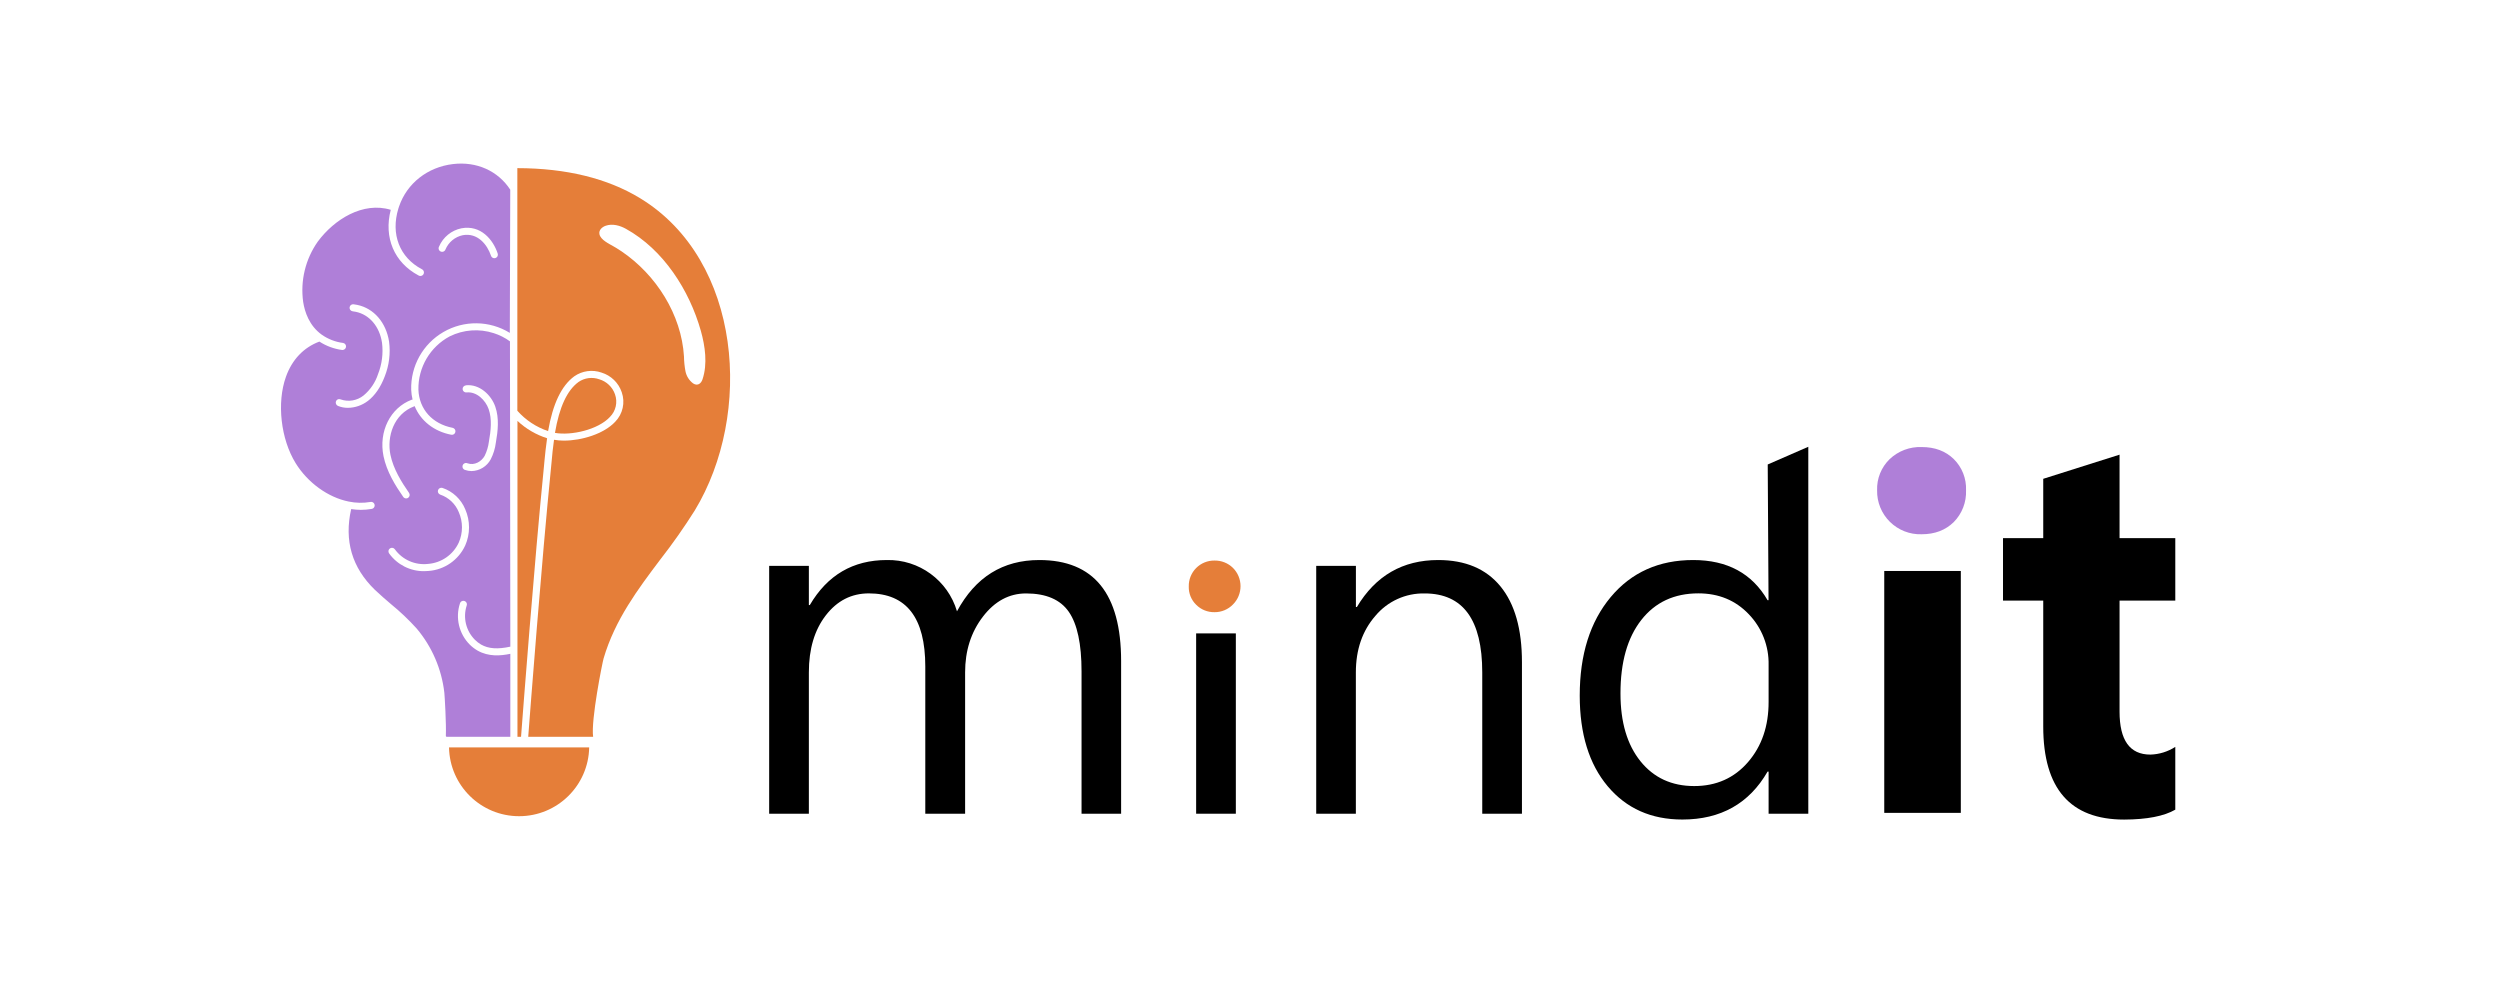
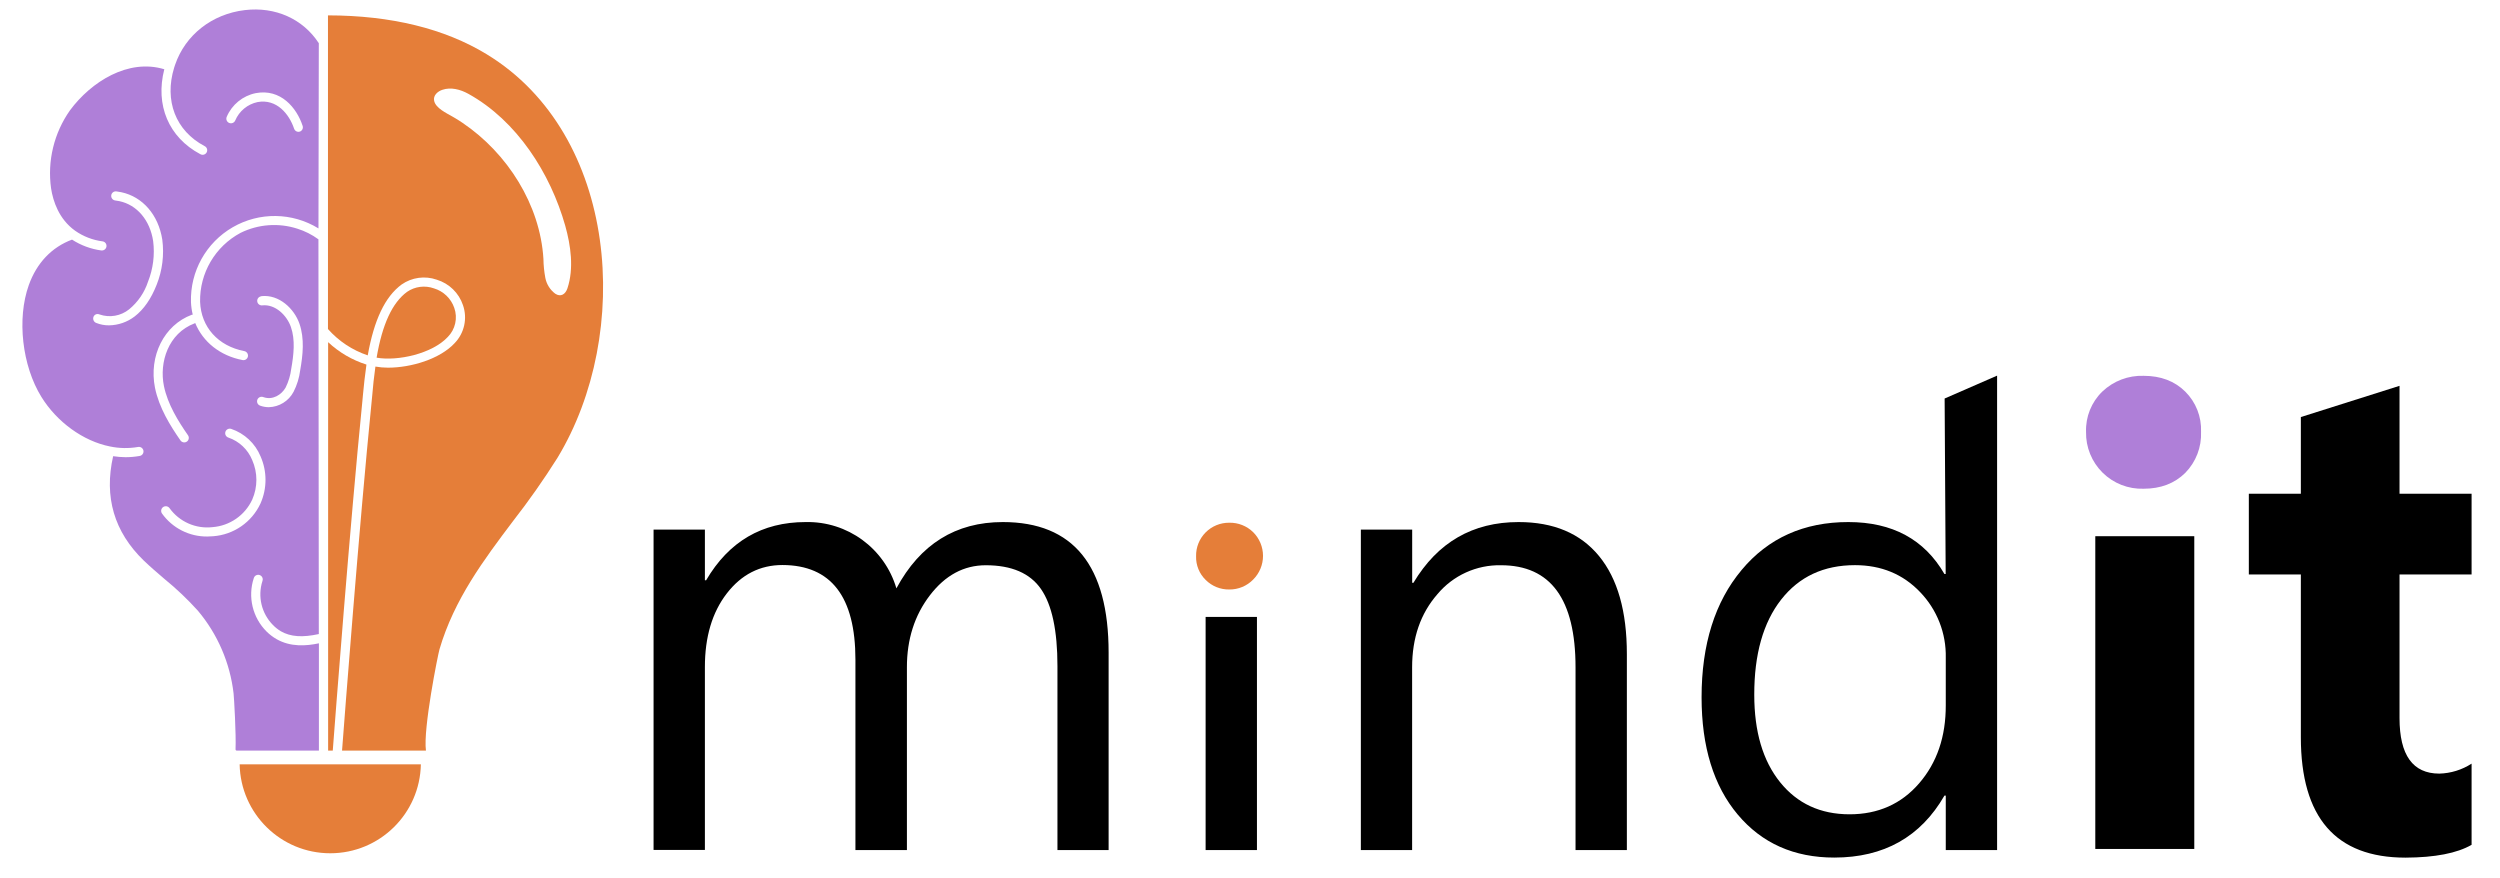
- <svg xmlns="http://www.w3.org/2000/svg" viewBox="0 0 1024 403">
+ <svg xmlns="http://www.w3.org/2000/svg" viewBox="0 0 792 278">
  <defs>
    <style>.cls-1{fill:#af7fd8;}.cls-2{fill:#e57e39;}</style>
  </defs>
  <g id="Layer_3" data-name="Layer 3">
-     <path d="M459.21,333.3H443V275q0-16.86-5.21-24.39t-17.5-7.54q-10.41,0-17.7,9.52t-7.28,22.81v57.9H379V273q0-29.94-23.11-29.95-10.69,0-17.64,9t-6.94,23.35v57.9H315.05V231.77h16.26v16.06h.39q10.82-18.44,31.53-18.44a29.3,29.3,0,0,1,28.75,21q11.31-21,33.71-21,33.51,0,33.52,41.35Z" />
-     <path d="M506.2,333.3H489.94V259.44H506.2Z" />
-     <path d="M623.39,333.3H607.13V275.4q0-32.32-23.59-32.33a25.59,25.59,0,0,0-20.18,9.18q-8,9.17-8,23.15v57.9H539.12V231.77h16.26v16.86h.4q11.49-19.24,33.31-19.24,16.65,0,25.48,10.76t8.82,31.08Z" />
-     <path d="M740.68,333.3H724.42V316.05H724q-11.31,19.62-34.9,19.63-19.14,0-30.59-13.63t-11.45-37.14q0-25.17,12.69-40.35t33.81-15.17q20.92,0,30.44,16.46h.39l-.33-55.6L740.68,183Zm-16.26-45.91v-15a29.06,29.06,0,0,0-8.13-20.82q-8.13-8.52-20.62-8.53-14.86,0-23.4,10.91t-8.52,30.14q0,17.55,8.18,27.71t22,10.17q13.58,0,22.06-9.82T724.42,287.39Z" />
-     <path class="cls-1" d="M787.09,218.83a17.66,17.66,0,0,1-18.23-18A17,17,0,0,1,774,188.06a18.08,18.08,0,0,1,13.12-4.95q8.11,0,13.17,4.95a17,17,0,0,1,5,12.75,17.53,17.53,0,0,1-5,13Q795.19,218.84,787.09,218.83Z" />
-     <rect x="771.79" y="233.87" width="31.36" height="99.08" />
-     <path d="M891,331.64q-6.94,4-20.94,4.06-33.15,0-33.15-38.14V246H820.43V220.41h16.48V196.12l31.26-9.89v34.18H891V246H868.17v45.5q0,17.58,12.61,17.58A19.77,19.77,0,0,0,891,305.92Z" />
-     <path class="cls-2" d="M497.43,250.75a10.32,10.32,0,0,1-7.44-3,10.06,10.06,0,0,1-3.07-7.54,10.4,10.4,0,0,1,10.51-10.61,10.51,10.51,0,0,1,7.58,3,10.59,10.59,0,0,1,0,15A10.4,10.4,0,0,1,497.43,250.75Z" />
-     <path class="cls-1" d="M208.88,139.82a22.88,22.88,0,0,0-6.67-3.37,24,24,0,0,0-18,1.32,24.25,24.25,0,0,0-12.83,21.85c.31,8,5.69,14,14,15.61a1.46,1.46,0,0,1,1.15,1.7,1.44,1.44,0,0,1-1.7,1.14c-7.15-1.38-12.54-5.75-15-11.74a1,1,0,0,1-.17.1c-8.41,3.17-11.26,12.39-9.74,19.86,1.2,5.82,4.53,11.15,7.63,15.61a1.45,1.45,0,0,1-.36,2,1.41,1.41,0,0,1-.83.26,1.48,1.48,0,0,1-1.19-.62c-3.26-4.69-6.78-10.35-8.08-16.68-2.07-10.12,2.79-19.85,11.56-23.14a1,1,0,0,1,.34-.06,20.23,20.23,0,0,1-.56-3.94,26.51,26.51,0,0,1,40.39-23.37L209,77.69C204,70,195.22,66.05,185.56,67.2c-10.41,1.23-18.87,7.88-22.1,17.36l-.29.88c-3.2,10.46.48,20,9.62,24.83a1.45,1.45,0,1,1-1.35,2.56c-10-5.31-14.31-15.53-11.39-26.89-11.4-3.47-23.15,3.93-29.87,13a34.63,34.63,0,0,0-6,24.75c.64,4.08,2.48,9.72,7.61,13.4a19.52,19.52,0,0,0,8.74,3.38,1.45,1.45,0,0,1-.21,2.88l-.21,0a22.67,22.67,0,0,1-9.29-3.44c-6.44,2.41-11.18,7.37-13.7,14.42-3.8,10.63-2.13,25.53,4,35.42,4.92,7.95,13.24,14,21.73,15.69a23.65,23.65,0,0,0,8.82.17,1.45,1.45,0,1,1,.5,2.85,25.59,25.59,0,0,1-4.39.38,27.78,27.78,0,0,1-3.94-.32c-2.93,12.92.33,24,9.72,33.08,2.09,2,4.35,3.94,6.54,5.81a95.46,95.46,0,0,1,10.59,10.06A49.56,49.56,0,0,1,182,283.7c.15,1.31.83,13,.62,17.67a.4.4,0,0,0,.1.3.43.43,0,0,0,.31.13h26v-34c-4,.85-8.93,1.23-13.42-1.32a15.82,15.82,0,0,1-3.15-2.4,16.6,16.6,0,0,1-4.06-16.94,1.45,1.45,0,1,1,2.74.94A13.8,13.8,0,0,0,194.47,262a12.22,12.22,0,0,0,2.56,2c3.07,1.75,6.81,2,12,.87Zm-18.12,18c5.68-.62,10.47,4,12.11,8.74s1.09,9.89.23,14.75a20.63,20.63,0,0,1-2.09,6.81,9.13,9.13,0,0,1-7.85,4.83,8.14,8.14,0,0,1-2.73-.48,1.45,1.45,0,1,1,1-2.72c2.93,1.06,5.77-.73,7.07-3a18.45,18.45,0,0,0,1.76-5.89c.79-4.48,1.33-9.19-.11-13.29-1.28-3.65-4.9-7.27-9.07-6.83a1.44,1.44,0,1,1-.31-2.87ZM179.83,101A12.75,12.75,0,0,1,189,93.51c7.93-1.47,13,4.66,14.86,10.35a1.44,1.44,0,0,1-.91,1.83,1.48,1.48,0,0,1-.46.08,1.45,1.45,0,0,1-1.37-1c-1.54-4.6-5.49-9.55-11.59-8.43a9.91,9.91,0,0,0-7.07,5.85,1.45,1.45,0,1,1-2.64-1.18Zm-29.17,63.23a13.67,13.67,0,0,1-8.14,2.82,10.61,10.61,0,0,1-4.05-.77,1.49,1.49,0,0,1-.87-1.87,1.38,1.38,0,0,1,1.77-.87l.19.07A9.82,9.82,0,0,0,148.9,162a19,19,0,0,0,5.95-8.78,26,26,0,0,0,1.62-12.84c-1-6.63-5.12-11.48-10.72-12.66a11.18,11.18,0,0,0-1.29-.21,1.45,1.45,0,0,1,.34-2.88c.54.07,1,.15,1.56.26,6.8,1.43,11.77,7.2,13,15a28.52,28.52,0,0,1-1.77,14.29C155.89,158.65,153.57,162,150.66,164.25Zm39.87,59.24a18,18,0,0,1-14.95,10.39q-.92.09-1.83.09a17.43,17.43,0,0,1-14.38-7.29,1.44,1.44,0,1,1,2.35-1.68,14.73,14.73,0,0,0,13.59,6,15.15,15.15,0,0,0,12.59-8.71,15.51,15.51,0,0,0,0-12.54,12.55,12.55,0,0,0-7.56-7.13,1.45,1.45,0,0,1-.93-1.82,1.46,1.46,0,0,1,1.83-.93,15.41,15.41,0,0,1,9.31,8.72A18.44,18.44,0,0,1,190.53,223.49Z" />
-     <path class="cls-2" d="M247.23,269.7c4.66-15.88,14.13-28.46,23.3-40.62a244.42,244.42,0,0,0,14.05-20C308.47,169.69,304,106.64,262.19,81.19c-13.36-8.14-30.28-12.29-50.29-12.32v99.37a29.27,29.27,0,0,0,12.6,8.34c1.95-11.21,5.46-18.57,10.72-22.44a12.33,12.33,0,0,1,11.16-1.53,12.64,12.64,0,0,1,8.29,8.06A11.74,11.74,0,0,1,252,172.74c-4.65,5-13.75,7.74-21.07,7.74a23,23,0,0,1-4-.35c-.46,3.21-.77,6.31-1,9.08l-.2,2.06c-3.93,39.29-8.58,100.09-9.37,110.53h26.58C242,294.91,246.73,271.42,247.23,269.7Zm7.32-166.77c-.75-.5-1.5-1-2.27-1.45l-1-.58c-1.82-1.06-5.23-2.62-5.74-4.94-.38-1.71,1.09-3,2.57-3.5,2.71-.94,5.75-.13,8.26,1.26,15.41,8.53,26,25.18,30.7,41.8,1.75,6.25,2.79,13.53.69,19.83-.61,1.84-2.09,2.88-3.88,1.68a8.19,8.19,0,0,1-3.12-5,35.36,35.36,0,0,1-.6-6C279.12,128.84,268.75,112.53,254.55,102.93Z" />
-     <path class="cls-2" d="M227.31,177.31c6.7,1.18,17.65-1.28,22.53-6.54a8.88,8.88,0,0,0,2.07-9.24,9.75,9.75,0,0,0-6.43-6.17,9.42,9.42,0,0,0-8.54,1.11C232.27,159.91,229.11,166.74,227.31,177.31Z" />
-     <path class="cls-2" d="M223,188.93c.28-2.86.6-6.08,1.09-9.43h0v0a31.86,31.86,0,0,1-12.14-7.1V301.8h1.47c.74-9.81,5.43-71.22,9.39-110.82Z" />
-     <path class="cls-2" d="M241.33,306.14a28.71,28.71,0,0,1-57.41,0Z" />
+     <path d="M351.21,269.3H335V211q0-16.86-5.21-24.39t-17.5-7.54q-10.41,0-17.7,9.52t-7.28,22.81v57.9H271V209q0-29.94-23.11-30-10.69,0-17.64,9t-6.94,23.35v57.9H207.05V167.77h16.26v16.06h.39q10.81-18.44,31.53-18.44a29.3,29.3,0,0,1,28.75,21q11.31-21,33.71-21,33.51,0,33.52,41.35Z" />
+     <path d="M398.2,269.3H381.94V195.44H398.2Z" />
+     <path d="M515.39,269.3H499.13V211.4q0-32.33-23.59-32.33a25.59,25.59,0,0,0-20.18,9.18q-8,9.17-8,23.15v57.9H431.12V167.77h16.26v16.86h.4q11.49-19.24,33.31-19.24,16.65,0,25.48,10.76t8.82,31.08Z" />
+     <path d="M632.68,269.3H616.42V252.05H616q-11.31,19.62-34.9,19.63-19.14,0-30.59-13.63t-11.45-37.14q0-25.17,12.69-40.35t33.81-15.17q20.92,0,30.44,16.46h.39l-.33-55.6L632.68,119Zm-16.26-45.91v-15a29.06,29.06,0,0,0-8.13-20.82q-8.13-8.52-20.62-8.53-14.86,0-23.4,10.91t-8.52,30.14q0,17.55,8.18,27.71t22,10.17q13.58,0,22.06-9.82T616.42,223.39Z" />
+     <path class="cls-1" d="M679.09,154.83a17.66,17.66,0,0,1-18.23-18A17,17,0,0,1,666,124.06a18.08,18.08,0,0,1,13.12-5q8.11,0,13.17,5a17,17,0,0,1,5,12.75,17.53,17.53,0,0,1-5,13Q687.19,154.84,679.09,154.83Z" />
+     <rect x="663.79" y="169.87" width="31.36" height="99.08" />
+     <path d="M783,267.64q-6.94,4-20.94,4.06-33.15,0-33.15-38.14V182H712.43V156.41h16.48V132.12l31.26-9.89v34.18H783V182H760.17v45.5q0,17.58,12.61,17.58A19.77,19.77,0,0,0,783,241.92Z" />
+     <path class="cls-2" d="M389.43,186.75a10.32,10.32,0,0,1-7.44-3,10.06,10.06,0,0,1-3.07-7.54,10.4,10.4,0,0,1,10.51-10.61,10.51,10.51,0,0,1,7.58,3,10.59,10.59,0,0,1,0,15A10.4,10.4,0,0,1,389.43,186.75Z" />
+     <path class="cls-1" d="M100.88,75.82a22.88,22.88,0,0,0-6.67-3.37,24,24,0,0,0-18,1.32A24.25,24.25,0,0,0,63.39,95.62c.31,8,5.69,14,14,15.61a1.46,1.46,0,0,1,1.15,1.7,1.44,1.44,0,0,1-1.7,1.14c-7.15-1.38-12.54-5.75-15-11.74a1,1,0,0,1-.17.1c-8.41,3.17-11.26,12.39-9.74,19.86,1.2,5.82,4.53,11.15,7.63,15.61a1.45,1.45,0,0,1-.36,2,1.41,1.41,0,0,1-.83.26,1.48,1.48,0,0,1-1.19-.62c-3.26-4.69-6.78-10.35-8.08-16.68C47.09,112.75,52,103,60.72,99.73a1,1,0,0,1,.34-.06,20.23,20.23,0,0,1-.56-3.94,26.51,26.51,0,0,1,40.39-23.37L101,13.69C96,6,87.22,2.05,77.56,3.2c-10.41,1.23-18.87,7.88-22.1,17.36l-.29.88c-3.2,10.46.48,20,9.62,24.83a1.45,1.45,0,1,1-1.35,2.56c-10-5.31-14.31-15.53-11.39-26.89-11.4-3.47-23.15,3.93-29.87,13a34.63,34.63,0,0,0-6,24.75c.64,4.08,2.48,9.72,7.61,13.4a19.52,19.52,0,0,0,8.74,3.38,1.45,1.45,0,0,1-.21,2.88l-.21,0a22.67,22.67,0,0,1-9.29-3.44c-6.44,2.41-11.18,7.37-13.7,14.42-3.8,10.63-2.13,25.53,4,35.42,4.92,7.95,13.24,14,21.73,15.69a23.65,23.65,0,0,0,8.82.17,1.45,1.45,0,1,1,.5,2.85,25.59,25.59,0,0,1-4.39.38,27.78,27.78,0,0,1-3.94-.32c-2.93,12.92.33,24,9.72,33.08,2.09,2,4.35,3.94,6.54,5.81a95.46,95.46,0,0,1,10.59,10.06A49.56,49.56,0,0,1,74,219.7c.15,1.31.83,13,.62,17.67a.4.4,0,0,0,.1.3.43.43,0,0,0,.31.13h26v-34c-4,.85-8.93,1.23-13.42-1.32a15.82,15.82,0,0,1-3.15-2.4,16.6,16.6,0,0,1-4.06-16.94,1.45,1.45,0,1,1,2.74.94A13.8,13.8,0,0,0,86.47,198,12.22,12.22,0,0,0,89,200c3.07,1.75,6.81,2,12,.87Zm-18.12,18c5.68-.62,10.47,4,12.11,8.74s1.09,9.89.23,14.75A20.63,20.63,0,0,1,93,124.13,9.13,9.13,0,0,1,85.16,129a8.14,8.14,0,0,1-2.73-.48,1.45,1.45,0,1,1,1-2.72c2.93,1.06,5.77-.73,7.07-3.05a18.45,18.45,0,0,0,1.76-5.89c.79-4.48,1.33-9.19-.11-13.29-1.28-3.65-4.9-7.27-9.07-6.83a1.44,1.44,0,1,1-.31-2.87ZM71.83,37A12.75,12.75,0,0,1,81,29.51C88.94,28,94,34.17,95.87,39.86A1.44,1.44,0,0,1,95,41.69a1.48,1.48,0,0,1-.46.08,1.45,1.45,0,0,1-1.37-1c-1.54-4.6-5.49-9.55-11.59-8.43a9.91,9.91,0,0,0-7.07,5.85A1.45,1.45,0,1,1,71.83,37ZM42.66,100.25a13.67,13.67,0,0,1-8.14,2.82,10.61,10.61,0,0,1-4.05-.77,1.49,1.49,0,0,1-.87-1.87,1.38,1.38,0,0,1,1.77-.87l.19.07A9.82,9.82,0,0,0,40.9,98a19,19,0,0,0,6-8.78,26,26,0,0,0,1.62-12.84c-1-6.63-5.12-11.48-10.72-12.66a11.18,11.18,0,0,0-1.29-.21,1.45,1.45,0,0,1,.34-2.88c.54.07,1.05.15,1.56.26,6.8,1.43,11.77,7.2,13,15a28.52,28.52,0,0,1-1.77,14.29C47.89,94.65,45.57,98,42.66,100.25Zm39.87,59.24a18,18,0,0,1-15,10.39q-.92.09-1.83.09a17.43,17.43,0,0,1-14.38-7.29A1.44,1.44,0,1,1,53.72,161a14.73,14.73,0,0,0,13.59,6,15.15,15.15,0,0,0,12.59-8.71,15.51,15.51,0,0,0,0-12.54,12.55,12.55,0,0,0-7.56-7.13,1.45,1.45,0,0,1-.93-1.82,1.46,1.46,0,0,1,1.83-.93,15.41,15.41,0,0,1,9.31,8.72A18.44,18.44,0,0,1,82.53,159.49Z" />
+     <path class="cls-2" d="M139.23,205.7c4.66-15.88,14.13-28.46,23.3-40.62a244.42,244.42,0,0,0,14.05-20C200.47,105.69,196,42.64,154.19,17.19,140.83,9.05,123.91,4.9,103.9,4.87v99.37a29.27,29.27,0,0,0,12.6,8.34c2-11.21,5.46-18.57,10.72-22.44a12.33,12.33,0,0,1,11.16-1.53,12.64,12.64,0,0,1,8.29,8.06A11.74,11.74,0,0,1,144,108.74c-4.65,5-13.75,7.74-21.07,7.74a23,23,0,0,1-4-.35c-.46,3.21-.77,6.31-1,9.08l-.2,2.06c-3.93,39.29-8.58,100.09-9.37,110.53h26.58C134,230.91,138.73,207.42,139.23,205.7Zm7.32-166.77c-.75-.5-1.5-1-2.27-1.45l-1-.58c-1.82-1.06-5.23-2.62-5.74-4.94-.38-1.71,1.09-3,2.57-3.5,2.71-.94,5.75-.13,8.26,1.26,15.41,8.53,26,25.18,30.7,41.8,1.75,6.25,2.79,13.53.69,19.83-.61,1.84-2.09,2.88-3.88,1.68a8.19,8.19,0,0,1-3.12-5,35.36,35.36,0,0,1-.6-6C171.12,64.84,160.75,48.53,146.55,38.93Z" />
+     <path class="cls-2" d="M119.31,113.31c6.7,1.18,17.65-1.28,22.53-6.54a8.88,8.88,0,0,0,2.07-9.24,9.75,9.75,0,0,0-6.43-6.17,9.42,9.42,0,0,0-8.54,1.11C124.27,95.91,121.11,102.74,119.31,113.31Z" />
+     <path class="cls-2" d="M115,124.93c.28-2.86.6-6.08,1.09-9.43h0v0a31.86,31.86,0,0,1-12.14-7.1V237.8h1.47c.74-9.81,5.43-71.22,9.39-110.82Z" />
+     <path class="cls-2" d="M133.33,242.14a28.71,28.71,0,0,1-57.41,0Z" />
  </g>
</svg>
